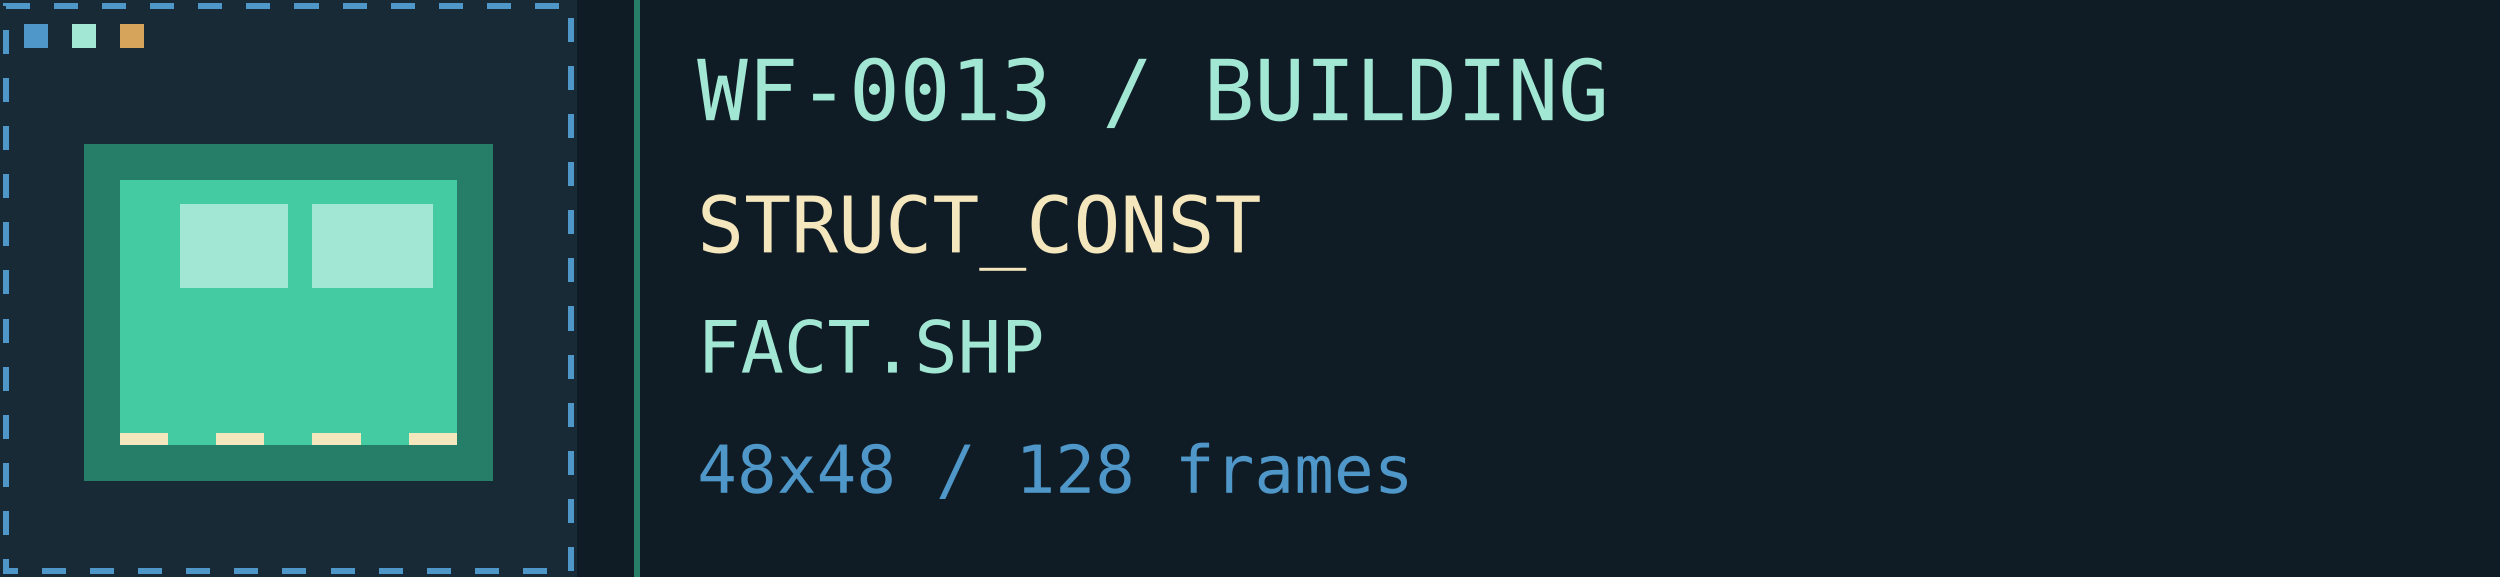
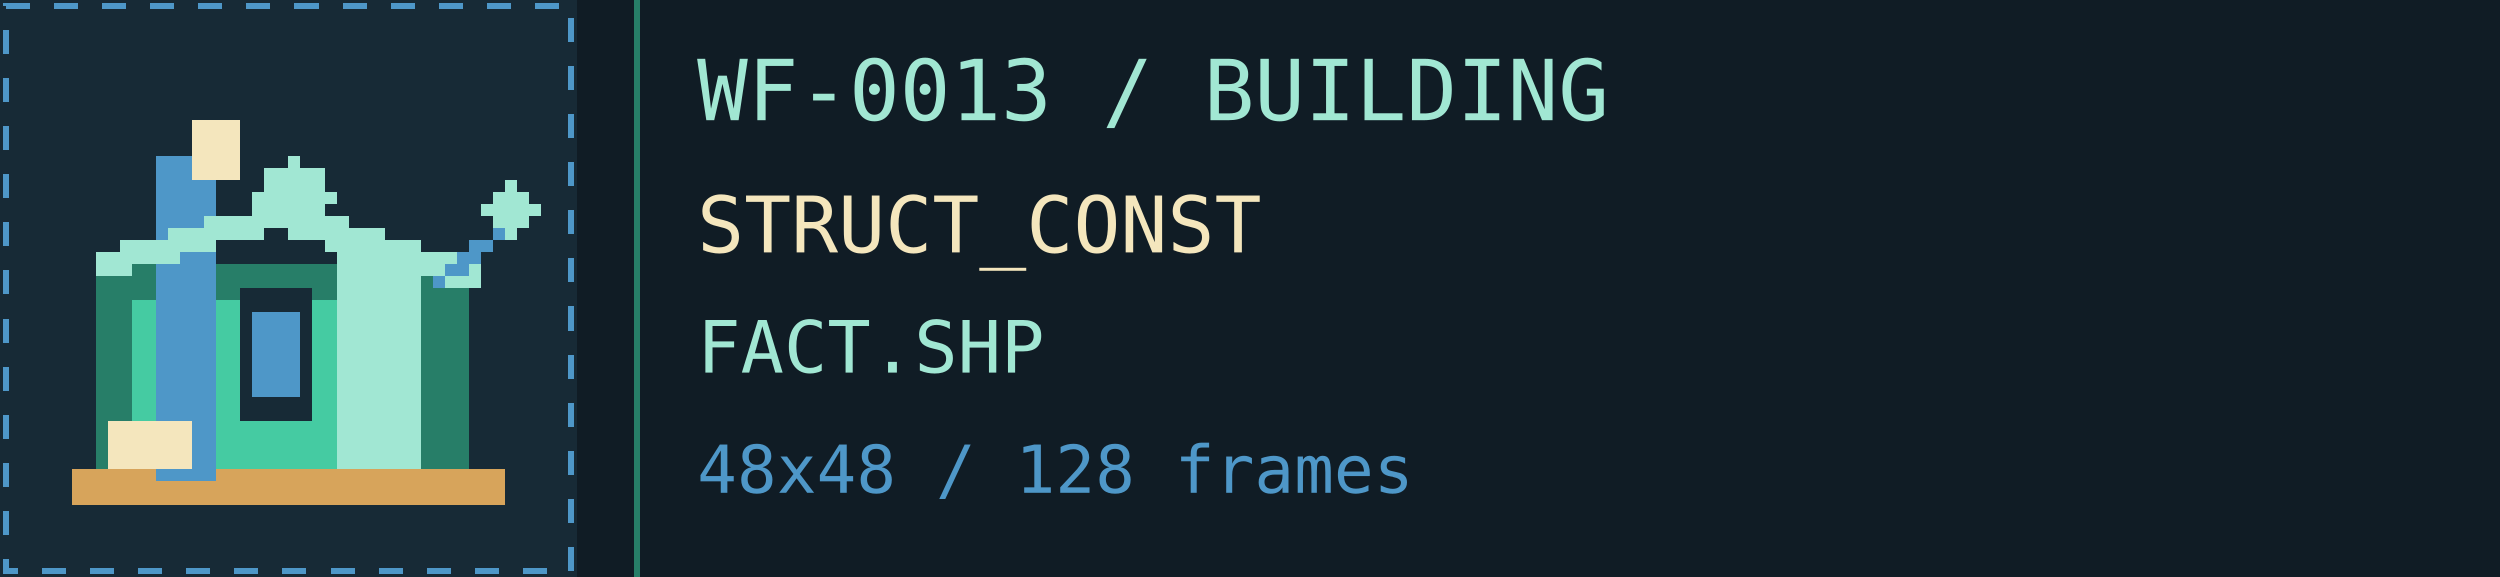
<svg xmlns="http://www.w3.org/2000/svg" viewBox="0 0 208 48" width="624" height="144" shape-rendering="crispEdges" role="img" aria-label="WF-0013 building STRUCT_CONST original wireframe">
  <rect width="208" height="48" fill="#101c25" />
  <rect width="48" height="48" fill="#172a36" />
  <rect x="0.5" y="0.5" width="47" height="47" fill="none" stroke="#4e97c8" stroke-dasharray="2 2" stroke-width="0.5" />
-   <rect x="2" y="2" width="2" height="1" fill="#4e97c8" />
-   <rect x="6" y="2" width="2" height="1" fill="#a1e7d3" />
-   <rect x="10" y="2" width="2" height="1" fill="#d7a45b" />
-   <rect x="2" y="3" width="2" height="1" fill="#4e97c8" />
-   <rect x="6" y="3" width="2" height="1" fill="#a1e7d3" />
-   <rect x="10" y="3" width="2" height="1" fill="#d7a45b" />
-   <rect x="7" y="12" width="34" height="1" fill="#277e68" />
-   <rect x="7" y="13" width="34" height="1" fill="#277e68" />
-   <rect x="7" y="14" width="34" height="1" fill="#277e68" />
-   <rect x="7" y="15" width="3" height="1" fill="#277e68" />
-   <rect x="10" y="15" width="28" height="1" fill="#45cba2" />
-   <rect x="38" y="15" width="3" height="1" fill="#277e68" />
-   <rect x="7" y="16" width="3" height="1" fill="#277e68" />
-   <rect x="10" y="16" width="28" height="1" fill="#45cba2" />
-   <rect x="38" y="16" width="3" height="1" fill="#277e68" />
-   <rect x="7" y="17" width="3" height="1" fill="#277e68" />
-   <rect x="10" y="17" width="5" height="1" fill="#45cba2" />
-   <rect x="15" y="17" width="9" height="1" fill="#a1e7d3" />
-   <rect x="24" y="17" width="2" height="1" fill="#45cba2" />
-   <rect x="26" y="17" width="10" height="1" fill="#a1e7d3" />
-   <rect x="36" y="17" width="2" height="1" fill="#45cba2" />
-   <rect x="38" y="17" width="3" height="1" fill="#277e68" />
-   <rect x="7" y="18" width="3" height="1" fill="#277e68" />
-   <rect x="10" y="18" width="5" height="1" fill="#45cba2" />
-   <rect x="15" y="18" width="9" height="1" fill="#a1e7d3" />
-   <rect x="24" y="18" width="2" height="1" fill="#45cba2" />
-   <rect x="26" y="18" width="10" height="1" fill="#a1e7d3" />
-   <rect x="36" y="18" width="2" height="1" fill="#45cba2" />
-   <rect x="38" y="18" width="3" height="1" fill="#277e68" />
-   <rect x="7" y="19" width="3" height="1" fill="#277e68" />
-   <rect x="10" y="19" width="5" height="1" fill="#45cba2" />
-   <rect x="15" y="19" width="9" height="1" fill="#a1e7d3" />
-   <rect x="24" y="19" width="2" height="1" fill="#45cba2" />
-   <rect x="26" y="19" width="10" height="1" fill="#a1e7d3" />
-   <rect x="36" y="19" width="2" height="1" fill="#45cba2" />
-   <rect x="38" y="19" width="3" height="1" fill="#277e68" />
-   <rect x="7" y="20" width="3" height="1" fill="#277e68" />
-   <rect x="10" y="20" width="5" height="1" fill="#45cba2" />
-   <rect x="15" y="20" width="9" height="1" fill="#a1e7d3" />
-   <rect x="24" y="20" width="2" height="1" fill="#45cba2" />
-   <rect x="26" y="20" width="10" height="1" fill="#a1e7d3" />
-   <rect x="36" y="20" width="2" height="1" fill="#45cba2" />
-   <rect x="38" y="20" width="3" height="1" fill="#277e68" />
-   <rect x="7" y="21" width="3" height="1" fill="#277e68" />
-   <rect x="10" y="21" width="5" height="1" fill="#45cba2" />
-   <rect x="15" y="21" width="9" height="1" fill="#a1e7d3" />
-   <rect x="24" y="21" width="2" height="1" fill="#45cba2" />
-   <rect x="26" y="21" width="10" height="1" fill="#a1e7d3" />
-   <rect x="36" y="21" width="2" height="1" fill="#45cba2" />
-   <rect x="38" y="21" width="3" height="1" fill="#277e68" />
-   <rect x="7" y="22" width="3" height="1" fill="#277e68" />
-   <rect x="10" y="22" width="5" height="1" fill="#45cba2" />
-   <rect x="15" y="22" width="9" height="1" fill="#a1e7d3" />
-   <rect x="24" y="22" width="2" height="1" fill="#45cba2" />
-   <rect x="26" y="22" width="10" height="1" fill="#a1e7d3" />
-   <rect x="36" y="22" width="2" height="1" fill="#45cba2" />
-   <rect x="38" y="22" width="3" height="1" fill="#277e68" />
-   <rect x="7" y="23" width="3" height="1" fill="#277e68" />
-   <rect x="10" y="23" width="5" height="1" fill="#45cba2" />
-   <rect x="15" y="23" width="9" height="1" fill="#a1e7d3" />
-   <rect x="24" y="23" width="2" height="1" fill="#45cba2" />
-   <rect x="26" y="23" width="10" height="1" fill="#a1e7d3" />
-   <rect x="36" y="23" width="2" height="1" fill="#45cba2" />
-   <rect x="38" y="23" width="3" height="1" fill="#277e68" />
-   <rect x="7" y="24" width="3" height="1" fill="#277e68" />
-   <rect x="10" y="24" width="28" height="1" fill="#45cba2" />
-   <rect x="38" y="24" width="3" height="1" fill="#277e68" />
-   <rect x="7" y="25" width="3" height="1" fill="#277e68" />
-   <rect x="10" y="25" width="28" height="1" fill="#45cba2" />
-   <rect x="38" y="25" width="3" height="1" fill="#277e68" />
-   <rect x="7" y="26" width="3" height="1" fill="#277e68" />
-   <rect x="10" y="26" width="28" height="1" fill="#45cba2" />
-   <rect x="38" y="26" width="3" height="1" fill="#277e68" />
-   <rect x="7" y="27" width="3" height="1" fill="#277e68" />
-   <rect x="10" y="27" width="28" height="1" fill="#45cba2" />
-   <rect x="38" y="27" width="3" height="1" fill="#277e68" />
-   <rect x="7" y="28" width="3" height="1" fill="#277e68" />
-   <rect x="10" y="28" width="28" height="1" fill="#45cba2" />
-   <rect x="38" y="28" width="3" height="1" fill="#277e68" />
-   <rect x="7" y="29" width="3" height="1" fill="#277e68" />
-   <rect x="10" y="29" width="28" height="1" fill="#45cba2" />
-   <rect x="38" y="29" width="3" height="1" fill="#277e68" />
-   <rect x="7" y="30" width="3" height="1" fill="#277e68" />
-   <rect x="10" y="30" width="28" height="1" fill="#45cba2" />
-   <rect x="38" y="30" width="3" height="1" fill="#277e68" />
-   <rect x="7" y="31" width="3" height="1" fill="#277e68" />
-   <rect x="10" y="31" width="28" height="1" fill="#45cba2" />
-   <rect x="38" y="31" width="3" height="1" fill="#277e68" />
-   <rect x="7" y="32" width="3" height="1" fill="#277e68" />
-   <rect x="10" y="32" width="28" height="1" fill="#45cba2" />
-   <rect x="38" y="32" width="3" height="1" fill="#277e68" />
-   <rect x="7" y="33" width="3" height="1" fill="#277e68" />
-   <rect x="10" y="33" width="28" height="1" fill="#45cba2" />
-   <rect x="38" y="33" width="3" height="1" fill="#277e68" />
-   <rect x="7" y="34" width="3" height="1" fill="#277e68" />
-   <rect x="10" y="34" width="28" height="1" fill="#45cba2" />
-   <rect x="38" y="34" width="3" height="1" fill="#277e68" />
-   <rect x="7" y="35" width="3" height="1" fill="#277e68" />
-   <rect x="10" y="35" width="28" height="1" fill="#45cba2" />
-   <rect x="38" y="35" width="3" height="1" fill="#277e68" />
-   <rect x="7" y="36" width="3" height="1" fill="#277e68" />
-   <rect x="10" y="36" width="4" height="1" fill="#f4e6bd" />
-   <rect x="14" y="36" width="4" height="1" fill="#45cba2" />
-   <rect x="18" y="36" width="4" height="1" fill="#f4e6bd" />
-   <rect x="22" y="36" width="4" height="1" fill="#45cba2" />
-   <rect x="26" y="36" width="4" height="1" fill="#f4e6bd" />
-   <rect x="30" y="36" width="4" height="1" fill="#45cba2" />
-   <rect x="34" y="36" width="4" height="1" fill="#f4e6bd" />
-   <rect x="38" y="36" width="3" height="1" fill="#277e68" />
-   <rect x="7" y="37" width="34" height="1" fill="#277e68" />
-   <rect x="7" y="38" width="34" height="1" fill="#277e68" />
-   <rect x="7" y="39" width="34" height="1" fill="#277e68" />
+   <rect x="16" y="10" width="4" height="1" fill="#f4e6bd" />
+   <rect x="16" y="11" width="4" height="1" fill="#f4e6bd" />
+   <rect x="16" y="12" width="4" height="1" fill="#f4e6bd" />
+   <rect x="13" y="13" width="3" height="1" fill="#4e97c8" />
+   <rect x="16" y="13" width="4" height="1" fill="#f4e6bd" />
+   <rect x="24" y="13" width="1" height="1" fill="#a1e7d3" />
+   <rect x="13" y="14" width="3" height="1" fill="#4e97c8" />
+   <rect x="16" y="14" width="4" height="1" fill="#f4e6bd" />
+   <rect x="22" y="14" width="5" height="1" fill="#a1e7d3" />
+   <rect x="13" y="15" width="5" height="1" fill="#4e97c8" />
+   <rect x="22" y="15" width="5" height="1" fill="#a1e7d3" />
+   <rect x="42" y="15" width="1" height="1" fill="#a1e7d3" />
+   <rect x="13" y="16" width="5" height="1" fill="#4e97c8" />
+   <rect x="21" y="16" width="7" height="1" fill="#a1e7d3" />
+   <rect x="41" y="16" width="3" height="1" fill="#a1e7d3" />
+   <rect x="13" y="17" width="5" height="1" fill="#4e97c8" />
+   <rect x="21" y="17" width="6" height="1" fill="#a1e7d3" />
+   <rect x="40" y="17" width="5" height="1" fill="#a1e7d3" />
+   <rect x="13" y="18" width="4" height="1" fill="#4e97c8" />
+   <rect x="17" y="18" width="12" height="1" fill="#a1e7d3" />
+   <rect x="41" y="18" width="3" height="1" fill="#a1e7d3" />
+   <rect x="13" y="19" width="1" height="1" fill="#4e97c8" />
+   <rect x="14" y="19" width="8" height="1" fill="#a1e7d3" />
+   <rect x="24" y="19" width="8" height="1" fill="#a1e7d3" />
+   <rect x="41" y="19" width="1" height="1" fill="#4e97c8" />
+   <rect x="42" y="19" width="1" height="1" fill="#a1e7d3" />
+   <rect x="10" y="20" width="8" height="1" fill="#a1e7d3" />
+   <rect x="27" y="20" width="8" height="1" fill="#a1e7d3" />
+   <rect x="39" y="20" width="2" height="1" fill="#4e97c8" />
+   <rect x="8" y="21" width="7" height="1" fill="#a1e7d3" />
+   <rect x="15" y="21" width="3" height="1" fill="#4e97c8" />
+   <rect x="28" y="21" width="10" height="1" fill="#a1e7d3" />
+   <rect x="38" y="21" width="2" height="1" fill="#4e97c8" />
+   <rect x="8" y="22" width="3" height="1" fill="#a1e7d3" />
+   <rect x="11" y="22" width="2" height="1" fill="#277e68" />
+   <rect x="13" y="22" width="5" height="1" fill="#4e97c8" />
+   <rect x="18" y="22" width="10" height="1" fill="#277e68" />
+   <rect x="28" y="22" width="9" height="1" fill="#a1e7d3" />
+   <rect x="37" y="22" width="2" height="1" fill="#4e97c8" />
+   <rect x="39" y="22" width="1" height="1" fill="#a1e7d3" />
+   <rect x="8" y="23" width="5" height="1" fill="#277e68" />
+   <rect x="13" y="23" width="5" height="1" fill="#4e97c8" />
+   <rect x="18" y="23" width="10" height="1" fill="#277e68" />
+   <rect x="28" y="23" width="7" height="1" fill="#a1e7d3" />
+   <rect x="35" y="23" width="1" height="1" fill="#277e68" />
+   <rect x="36" y="23" width="1" height="1" fill="#4e97c8" />
+   <rect x="37" y="23" width="3" height="1" fill="#a1e7d3" />
+   <rect x="8" y="24" width="5" height="1" fill="#277e68" />
+   <rect x="13" y="24" width="5" height="1" fill="#4e97c8" />
+   <rect x="18" y="24" width="2" height="1" fill="#277e68" />
+   <rect x="20" y="24" width="6" height="1" fill="#172a36" />
+   <rect x="26" y="24" width="2" height="1" fill="#277e68" />
+   <rect x="28" y="24" width="7" height="1" fill="#a1e7d3" />
+   <rect x="35" y="24" width="4" height="1" fill="#277e68" />
+   <rect x="8" y="25" width="3" height="1" fill="#277e68" />
+   <rect x="11" y="25" width="2" height="1" fill="#45cba2" />
+   <rect x="13" y="25" width="5" height="1" fill="#4e97c8" />
+   <rect x="18" y="25" width="2" height="1" fill="#45cba2" />
+   <rect x="20" y="25" width="6" height="1" fill="#172a36" />
+   <rect x="26" y="25" width="2" height="1" fill="#45cba2" />
+   <rect x="28" y="25" width="7" height="1" fill="#a1e7d3" />
+   <rect x="35" y="25" width="4" height="1" fill="#277e68" />
+   <rect x="8" y="26" width="3" height="1" fill="#277e68" />
+   <rect x="11" y="26" width="2" height="1" fill="#45cba2" />
+   <rect x="13" y="26" width="5" height="1" fill="#4e97c8" />
+   <rect x="18" y="26" width="2" height="1" fill="#45cba2" />
+   <rect x="20" y="26" width="1" height="1" fill="#172a36" />
+   <rect x="21" y="26" width="4" height="1" fill="#4e97c8" />
+   <rect x="25" y="26" width="1" height="1" fill="#172a36" />
+   <rect x="26" y="26" width="2" height="1" fill="#45cba2" />
+   <rect x="28" y="26" width="7" height="1" fill="#a1e7d3" />
+   <rect x="35" y="26" width="4" height="1" fill="#277e68" />
+   <rect x="8" y="27" width="3" height="1" fill="#277e68" />
+   <rect x="11" y="27" width="2" height="1" fill="#45cba2" />
+   <rect x="13" y="27" width="5" height="1" fill="#4e97c8" />
+   <rect x="18" y="27" width="2" height="1" fill="#45cba2" />
+   <rect x="20" y="27" width="1" height="1" fill="#172a36" />
+   <rect x="21" y="27" width="4" height="1" fill="#4e97c8" />
+   <rect x="25" y="27" width="1" height="1" fill="#172a36" />
+   <rect x="26" y="27" width="2" height="1" fill="#45cba2" />
+   <rect x="28" y="27" width="7" height="1" fill="#a1e7d3" />
+   <rect x="35" y="27" width="4" height="1" fill="#277e68" />
+   <rect x="8" y="28" width="3" height="1" fill="#277e68" />
+   <rect x="11" y="28" width="2" height="1" fill="#45cba2" />
+   <rect x="13" y="28" width="5" height="1" fill="#4e97c8" />
+   <rect x="18" y="28" width="2" height="1" fill="#45cba2" />
+   <rect x="20" y="28" width="1" height="1" fill="#172a36" />
+   <rect x="21" y="28" width="4" height="1" fill="#4e97c8" />
+   <rect x="25" y="28" width="1" height="1" fill="#172a36" />
+   <rect x="26" y="28" width="2" height="1" fill="#45cba2" />
+   <rect x="28" y="28" width="7" height="1" fill="#a1e7d3" />
+   <rect x="35" y="28" width="4" height="1" fill="#277e68" />
+   <rect x="8" y="29" width="3" height="1" fill="#277e68" />
+   <rect x="11" y="29" width="2" height="1" fill="#45cba2" />
+   <rect x="13" y="29" width="5" height="1" fill="#4e97c8" />
+   <rect x="18" y="29" width="2" height="1" fill="#45cba2" />
+   <rect x="20" y="29" width="1" height="1" fill="#172a36" />
+   <rect x="21" y="29" width="4" height="1" fill="#4e97c8" />
+   <rect x="25" y="29" width="1" height="1" fill="#172a36" />
+   <rect x="26" y="29" width="2" height="1" fill="#45cba2" />
+   <rect x="28" y="29" width="7" height="1" fill="#a1e7d3" />
+   <rect x="35" y="29" width="4" height="1" fill="#277e68" />
+   <rect x="8" y="30" width="3" height="1" fill="#277e68" />
+   <rect x="11" y="30" width="2" height="1" fill="#45cba2" />
+   <rect x="13" y="30" width="5" height="1" fill="#4e97c8" />
+   <rect x="18" y="30" width="2" height="1" fill="#45cba2" />
+   <rect x="20" y="30" width="1" height="1" fill="#172a36" />
+   <rect x="21" y="30" width="4" height="1" fill="#4e97c8" />
+   <rect x="25" y="30" width="1" height="1" fill="#172a36" />
+   <rect x="26" y="30" width="2" height="1" fill="#45cba2" />
+   <rect x="28" y="30" width="7" height="1" fill="#a1e7d3" />
+   <rect x="35" y="30" width="4" height="1" fill="#277e68" />
+   <rect x="8" y="31" width="3" height="1" fill="#277e68" />
+   <rect x="11" y="31" width="2" height="1" fill="#45cba2" />
+   <rect x="13" y="31" width="5" height="1" fill="#4e97c8" />
+   <rect x="18" y="31" width="2" height="1" fill="#45cba2" />
+   <rect x="20" y="31" width="1" height="1" fill="#172a36" />
+   <rect x="21" y="31" width="4" height="1" fill="#4e97c8" />
+   <rect x="25" y="31" width="1" height="1" fill="#172a36" />
+   <rect x="26" y="31" width="2" height="1" fill="#45cba2" />
+   <rect x="28" y="31" width="7" height="1" fill="#a1e7d3" />
+   <rect x="35" y="31" width="4" height="1" fill="#277e68" />
+   <rect x="8" y="32" width="3" height="1" fill="#277e68" />
+   <rect x="11" y="32" width="2" height="1" fill="#45cba2" />
+   <rect x="13" y="32" width="5" height="1" fill="#4e97c8" />
+   <rect x="18" y="32" width="2" height="1" fill="#45cba2" />
+   <rect x="20" y="32" width="1" height="1" fill="#172a36" />
+   <rect x="21" y="32" width="4" height="1" fill="#4e97c8" />
+   <rect x="25" y="32" width="1" height="1" fill="#172a36" />
+   <rect x="26" y="32" width="2" height="1" fill="#45cba2" />
+   <rect x="28" y="32" width="7" height="1" fill="#a1e7d3" />
+   <rect x="35" y="32" width="4" height="1" fill="#277e68" />
+   <rect x="8" y="33" width="3" height="1" fill="#277e68" />
+   <rect x="11" y="33" width="2" height="1" fill="#45cba2" />
+   <rect x="13" y="33" width="5" height="1" fill="#4e97c8" />
+   <rect x="18" y="33" width="2" height="1" fill="#45cba2" />
+   <rect x="20" y="33" width="6" height="1" fill="#172a36" />
+   <rect x="26" y="33" width="2" height="1" fill="#45cba2" />
+   <rect x="28" y="33" width="7" height="1" fill="#a1e7d3" />
+   <rect x="35" y="33" width="4" height="1" fill="#277e68" />
+   <rect x="8" y="34" width="3" height="1" fill="#277e68" />
+   <rect x="11" y="34" width="2" height="1" fill="#45cba2" />
+   <rect x="13" y="34" width="5" height="1" fill="#4e97c8" />
+   <rect x="18" y="34" width="2" height="1" fill="#45cba2" />
+   <rect x="20" y="34" width="6" height="1" fill="#172a36" />
+   <rect x="26" y="34" width="2" height="1" fill="#45cba2" />
+   <rect x="28" y="34" width="7" height="1" fill="#a1e7d3" />
+   <rect x="35" y="34" width="4" height="1" fill="#277e68" />
+   <rect x="8" y="35" width="1" height="1" fill="#277e68" />
+   <rect x="9" y="35" width="7" height="1" fill="#f4e6bd" />
+   <rect x="16" y="35" width="2" height="1" fill="#4e97c8" />
+   <rect x="18" y="35" width="10" height="1" fill="#45cba2" />
+   <rect x="28" y="35" width="7" height="1" fill="#a1e7d3" />
+   <rect x="35" y="35" width="4" height="1" fill="#277e68" />
+   <rect x="8" y="36" width="1" height="1" fill="#277e68" />
+   <rect x="9" y="36" width="7" height="1" fill="#f4e6bd" />
+   <rect x="16" y="36" width="2" height="1" fill="#4e97c8" />
+   <rect x="18" y="36" width="10" height="1" fill="#45cba2" />
+   <rect x="28" y="36" width="7" height="1" fill="#a1e7d3" />
+   <rect x="35" y="36" width="4" height="1" fill="#277e68" />
+   <rect x="8" y="37" width="1" height="1" fill="#277e68" />
+   <rect x="9" y="37" width="7" height="1" fill="#f4e6bd" />
+   <rect x="16" y="37" width="2" height="1" fill="#4e97c8" />
+   <rect x="18" y="37" width="10" height="1" fill="#45cba2" />
+   <rect x="28" y="37" width="7" height="1" fill="#a1e7d3" />
+   <rect x="35" y="37" width="4" height="1" fill="#277e68" />
+   <rect x="8" y="38" width="1" height="1" fill="#277e68" />
+   <rect x="9" y="38" width="7" height="1" fill="#f4e6bd" />
+   <rect x="16" y="38" width="2" height="1" fill="#4e97c8" />
+   <rect x="18" y="38" width="10" height="1" fill="#45cba2" />
+   <rect x="28" y="38" width="7" height="1" fill="#a1e7d3" />
+   <rect x="35" y="38" width="4" height="1" fill="#277e68" />
+   <rect x="6" y="39" width="7" height="1" fill="#d7a45b" />
+   <rect x="13" y="39" width="5" height="1" fill="#4e97c8" />
+   <rect x="18" y="39" width="24" height="1" fill="#d7a45b" />
+   <rect x="6" y="40" width="36" height="1" fill="#d7a45b" />
+   <rect x="6" y="41" width="36" height="1" fill="#d7a45b" />
  <line x1="53" y1="0" x2="53" y2="48" stroke="#277e68" stroke-width="0.5" />
  <g font-family="monospace" fill="#a1e7d3">
    <text x="58" y="10" font-size="7">WF-0013 / BUILDING</text>
    <text x="58" y="21" font-size="6.5" fill="#f4e6bd">STRUCT_CONST</text>
    <text x="58" y="31" font-size="6">FACT.SHP</text>
    <text x="58" y="41" font-size="5.5" fill="#4e97c8">48x48 / 128 frames</text>
  </g>
</svg>
